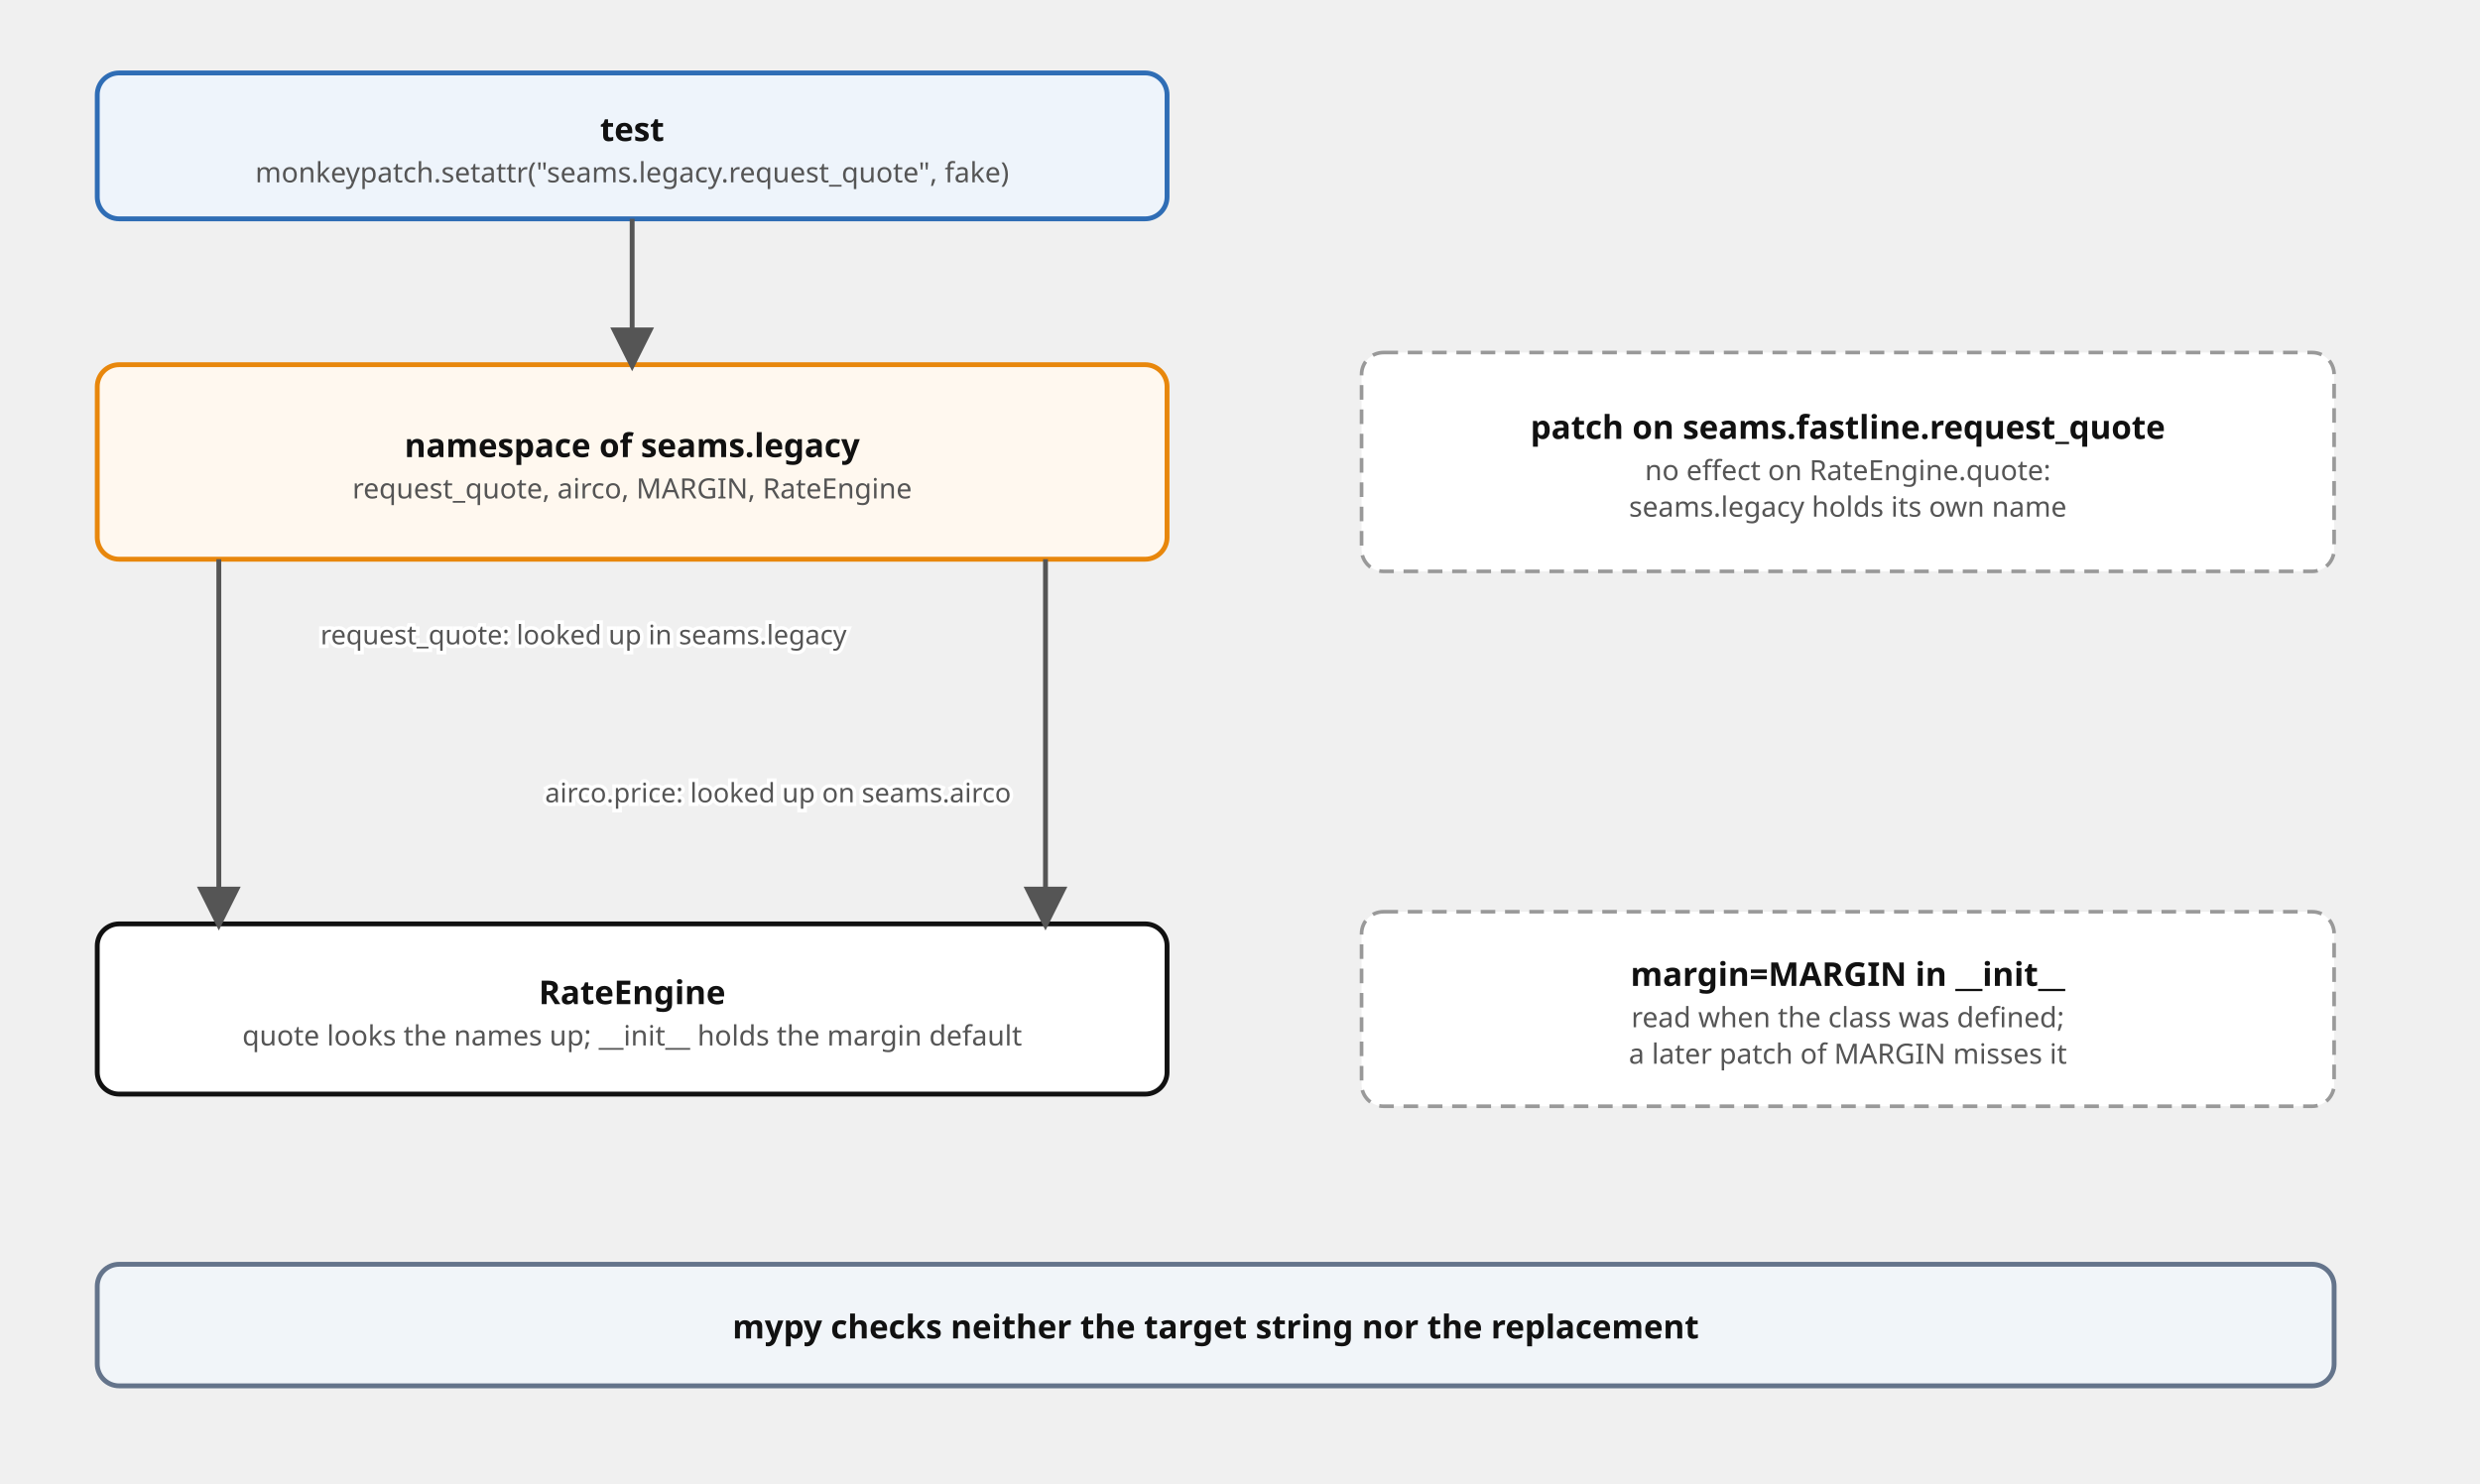
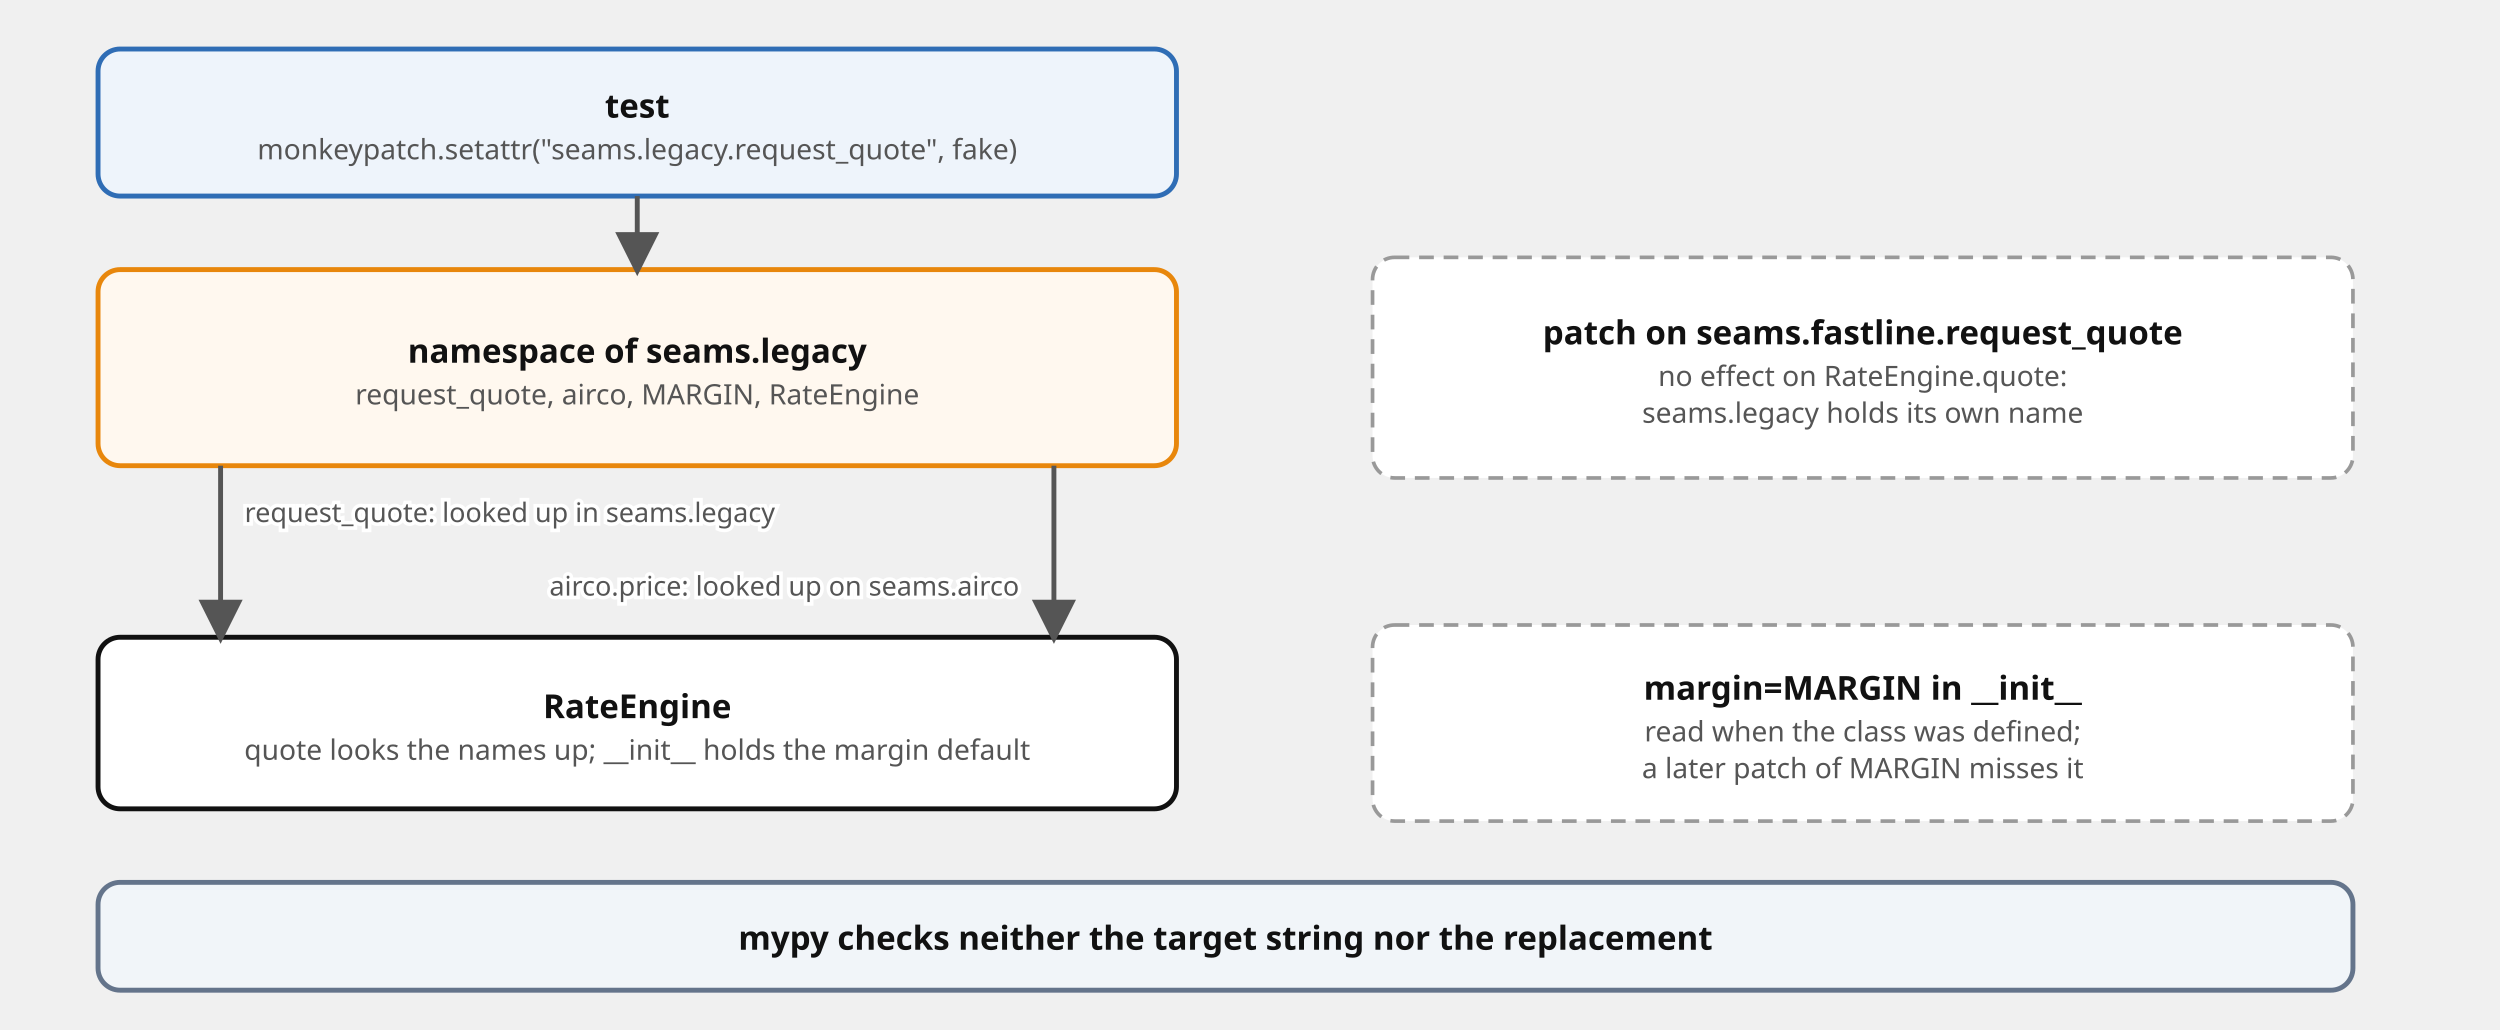
- <svg xmlns="http://www.w3.org/2000/svg" viewBox="0 0 1020 610" font-family="'Red Hat Text', system-ui, sans-serif" role="img">
+ <svg xmlns="http://www.w3.org/2000/svg" viewBox="0 0 1020 420" font-family="'Red Hat Text', system-ui, sans-serif" role="img">
  <defs>
    <marker id="a" viewBox="0 0 10 10" refX="8.5" refY="5" markerWidth="9" markerHeight="9" orient="auto-start-reverse">
      <path d="M0,0 L10,5 L0,10 z" fill="#555" />
    </marker>
    <marker id="am" viewBox="0 0 10 10" refX="8.5" refY="5" markerWidth="9" markerHeight="9" orient="auto-start-reverse">
      <path d="M0,0 L10,5 L0,10 z" fill="#b8650a" />
    </marker>
  </defs>
-   <rect x="40" y="30" width="440" height="60" rx="9" fill="#eef4fb" stroke="#2f6db5" stroke-width="2" />
-   <text x="260.0" y="58.0" font-size="13.5" font-weight="700" fill="#111111" text-anchor="middle">test</text>
-   <text x="260.0" y="75.0" font-size="11.5" fill="#555555" text-anchor="middle">monkeypatch.setattr("seams.legacy.request_quote", fake)</text>
-   <rect x="40" y="150" width="440" height="80" rx="9" fill="#fff8ef" stroke="#e8870c" stroke-width="2" />
-   <text x="260.0" y="188.0" font-size="13.5" font-weight="700" fill="#111111" text-anchor="middle">namespace of seams.legacy</text>
-   <text x="260.0" y="205.0" font-size="11.5" fill="#555555" text-anchor="middle">request_quote, airco, MARGIN, RateEngine</text>
-   <rect x="40" y="380" width="440" height="70" rx="9" fill="#ffffff" stroke="#111111" stroke-width="2" />
-   <text x="260.0" y="413.0" font-size="13.5" font-weight="700" fill="#111111" text-anchor="middle">RateEngine</text>
-   <text x="260.0" y="430.0" font-size="11.5" fill="#555555" text-anchor="middle">quote looks the names up; __init__ holds the margin default</text>
-   <rect x="560" y="145" width="400" height="90" rx="9" fill="#ffffff" stroke="#999999" stroke-width="1.5" stroke-dasharray="6 4" />
-   <text x="760.0" y="180.5" font-size="13.5" font-weight="700" fill="#111111" text-anchor="middle">patch on seams.fastline.request_quote</text>
-   <text x="760.0" y="197.5" font-size="11.5" fill="#555555" text-anchor="middle">no effect on RateEngine.quote:</text>
-   <text x="760.0" y="212.5" font-size="11.5" fill="#555555" text-anchor="middle">seams.legacy holds its own name</text>
-   <rect x="560" y="375" width="400" height="80" rx="9" fill="#ffffff" stroke="#999999" stroke-width="1.5" stroke-dasharray="6 4" />
-   <text x="760.0" y="405.5" font-size="13.5" font-weight="700" fill="#111111" text-anchor="middle">margin=MARGIN in __init__</text>
-   <text x="760.0" y="422.5" font-size="11.5" fill="#555555" text-anchor="middle">read when the class was defined;</text>
-   <text x="760.0" y="437.5" font-size="11.5" fill="#555555" text-anchor="middle">a later patch of MARGIN misses it</text>
-   <rect x="40" y="520" width="920" height="50" rx="9" fill="#f1f5f9" stroke="#64748b" stroke-width="2" />
-   <text x="500.0" y="550.5" font-size="13.5" font-weight="700" fill="#111111" text-anchor="middle">mypy checks neither the target string nor the replacement</text>
-   <path d="M260,90 L260,150" fill="none" stroke="#555" stroke-width="2" marker-end="url(#a)" />
-   <path d="M90,230 L90,380" fill="none" stroke="#555" stroke-width="2" marker-end="url(#a)" />
-   <text x="240.0" y="265.0" font-size="11" fill="#ffffff" stroke="#ffffff" stroke-width="3" paint-order="stroke" text-anchor="middle">request_quote: looked up in seams.legacy</text>
-   <text x="240.0" y="265.0" font-size="11" fill="#555" text-anchor="middle">request_quote: looked up in seams.legacy</text>
-   <path d="M430,230 L430,380" fill="none" stroke="#555" stroke-width="2" marker-end="url(#a)" />
-   <text x="320.0" y="330.0" font-size="11" fill="#ffffff" stroke="#ffffff" stroke-width="3" paint-order="stroke" text-anchor="middle">airco.price: looked up on seams.airco</text>
-   <text x="320.0" y="330.0" font-size="11" fill="#555" text-anchor="middle">airco.price: looked up on seams.airco</text>
+   <rect x="40" y="20" width="440" height="60" rx="9" fill="#eef4fb" stroke="#2f6db5" stroke-width="2" />
+   <text x="260.0" y="48.0" font-size="13.5" font-weight="700" fill="#111111" text-anchor="middle">test</text>
+   <text x="260.0" y="65.0" font-size="11.5" fill="#555555" text-anchor="middle">monkeypatch.setattr("seams.legacy.request_quote", fake)</text>
+   <rect x="40" y="110" width="440" height="80" rx="9" fill="#fff8ef" stroke="#e8870c" stroke-width="2" />
+   <text x="260.0" y="148.0" font-size="13.5" font-weight="700" fill="#111111" text-anchor="middle">namespace of seams.legacy</text>
+   <text x="260.0" y="165.0" font-size="11.5" fill="#555555" text-anchor="middle">request_quote, airco, MARGIN, RateEngine</text>
+   <rect x="40" y="260" width="440" height="70" rx="9" fill="#ffffff" stroke="#111111" stroke-width="2" />
+   <text x="260.0" y="293.0" font-size="13.5" font-weight="700" fill="#111111" text-anchor="middle">RateEngine</text>
+   <text x="260.0" y="310.0" font-size="11.5" fill="#555555" text-anchor="middle">quote looks the names up; __init__ holds the margin default</text>
+   <rect x="560" y="105" width="400" height="90" rx="9" fill="#ffffff" stroke="#999999" stroke-width="1.5" stroke-dasharray="6 4" />
+   <text x="760.0" y="140.5" font-size="13.5" font-weight="700" fill="#111111" text-anchor="middle">patch on seams.fastline.request_quote</text>
+   <text x="760.0" y="157.5" font-size="11.5" fill="#555555" text-anchor="middle">no effect on RateEngine.quote:</text>
+   <text x="760.0" y="172.5" font-size="11.5" fill="#555555" text-anchor="middle">seams.legacy holds its own name</text>
+   <rect x="560" y="255" width="400" height="80" rx="9" fill="#ffffff" stroke="#999999" stroke-width="1.5" stroke-dasharray="6 4" />
+   <text x="760.0" y="285.5" font-size="13.5" font-weight="700" fill="#111111" text-anchor="middle">margin=MARGIN in __init__</text>
+   <text x="760.0" y="302.5" font-size="11.5" fill="#555555" text-anchor="middle">read when the class was defined;</text>
+   <text x="760.0" y="317.5" font-size="11.5" fill="#555555" text-anchor="middle">a later patch of MARGIN misses it</text>
+   <rect x="40" y="360" width="920" height="44" rx="9" fill="#f1f5f9" stroke="#64748b" stroke-width="2" />
+   <text x="500.0" y="387.5" font-size="13.5" font-weight="700" fill="#111111" text-anchor="middle">mypy checks neither the target string nor the replacement</text>
+   <path d="M260,80 L260,110" fill="none" stroke="#555" stroke-width="2" marker-end="url(#a)" />
+   <path d="M90,190 L90,260" fill="none" stroke="#555" stroke-width="2" marker-end="url(#a)" />
+   <text x="208.0" y="213.0" font-size="11" fill="#ffffff" stroke="#ffffff" stroke-width="3" paint-order="stroke" text-anchor="middle">request_quote: looked up in seams.legacy</text>
+   <text x="208.0" y="213.0" font-size="11" fill="#555" text-anchor="middle">request_quote: looked up in seams.legacy</text>
+   <path d="M430,190 L430,260" fill="none" stroke="#555" stroke-width="2" marker-end="url(#a)" />
+   <text x="320.0" y="243.0" font-size="11" fill="#ffffff" stroke="#ffffff" stroke-width="3" paint-order="stroke" text-anchor="middle">airco.price: looked up on seams.airco</text>
+   <text x="320.0" y="243.0" font-size="11" fill="#555" text-anchor="middle">airco.price: looked up on seams.airco</text>
</svg>
